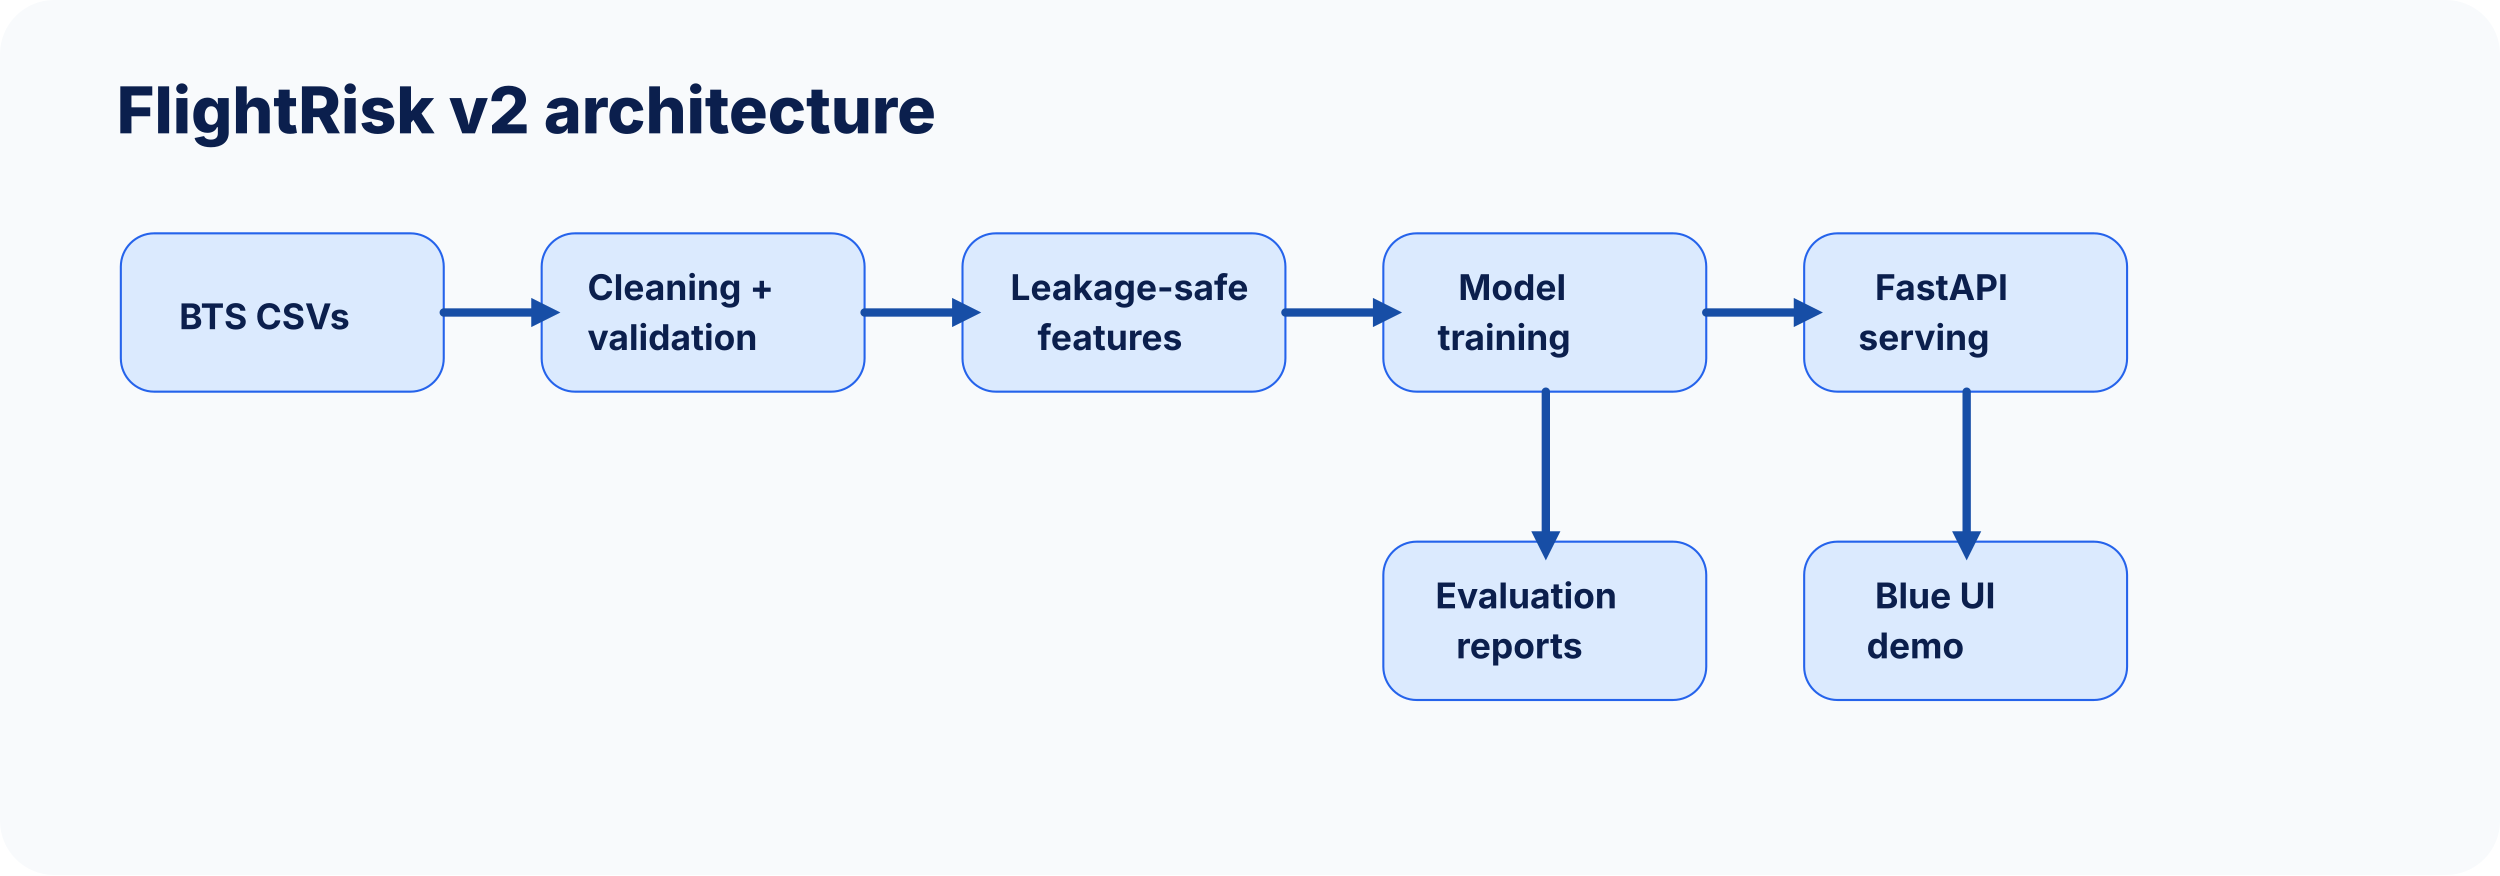
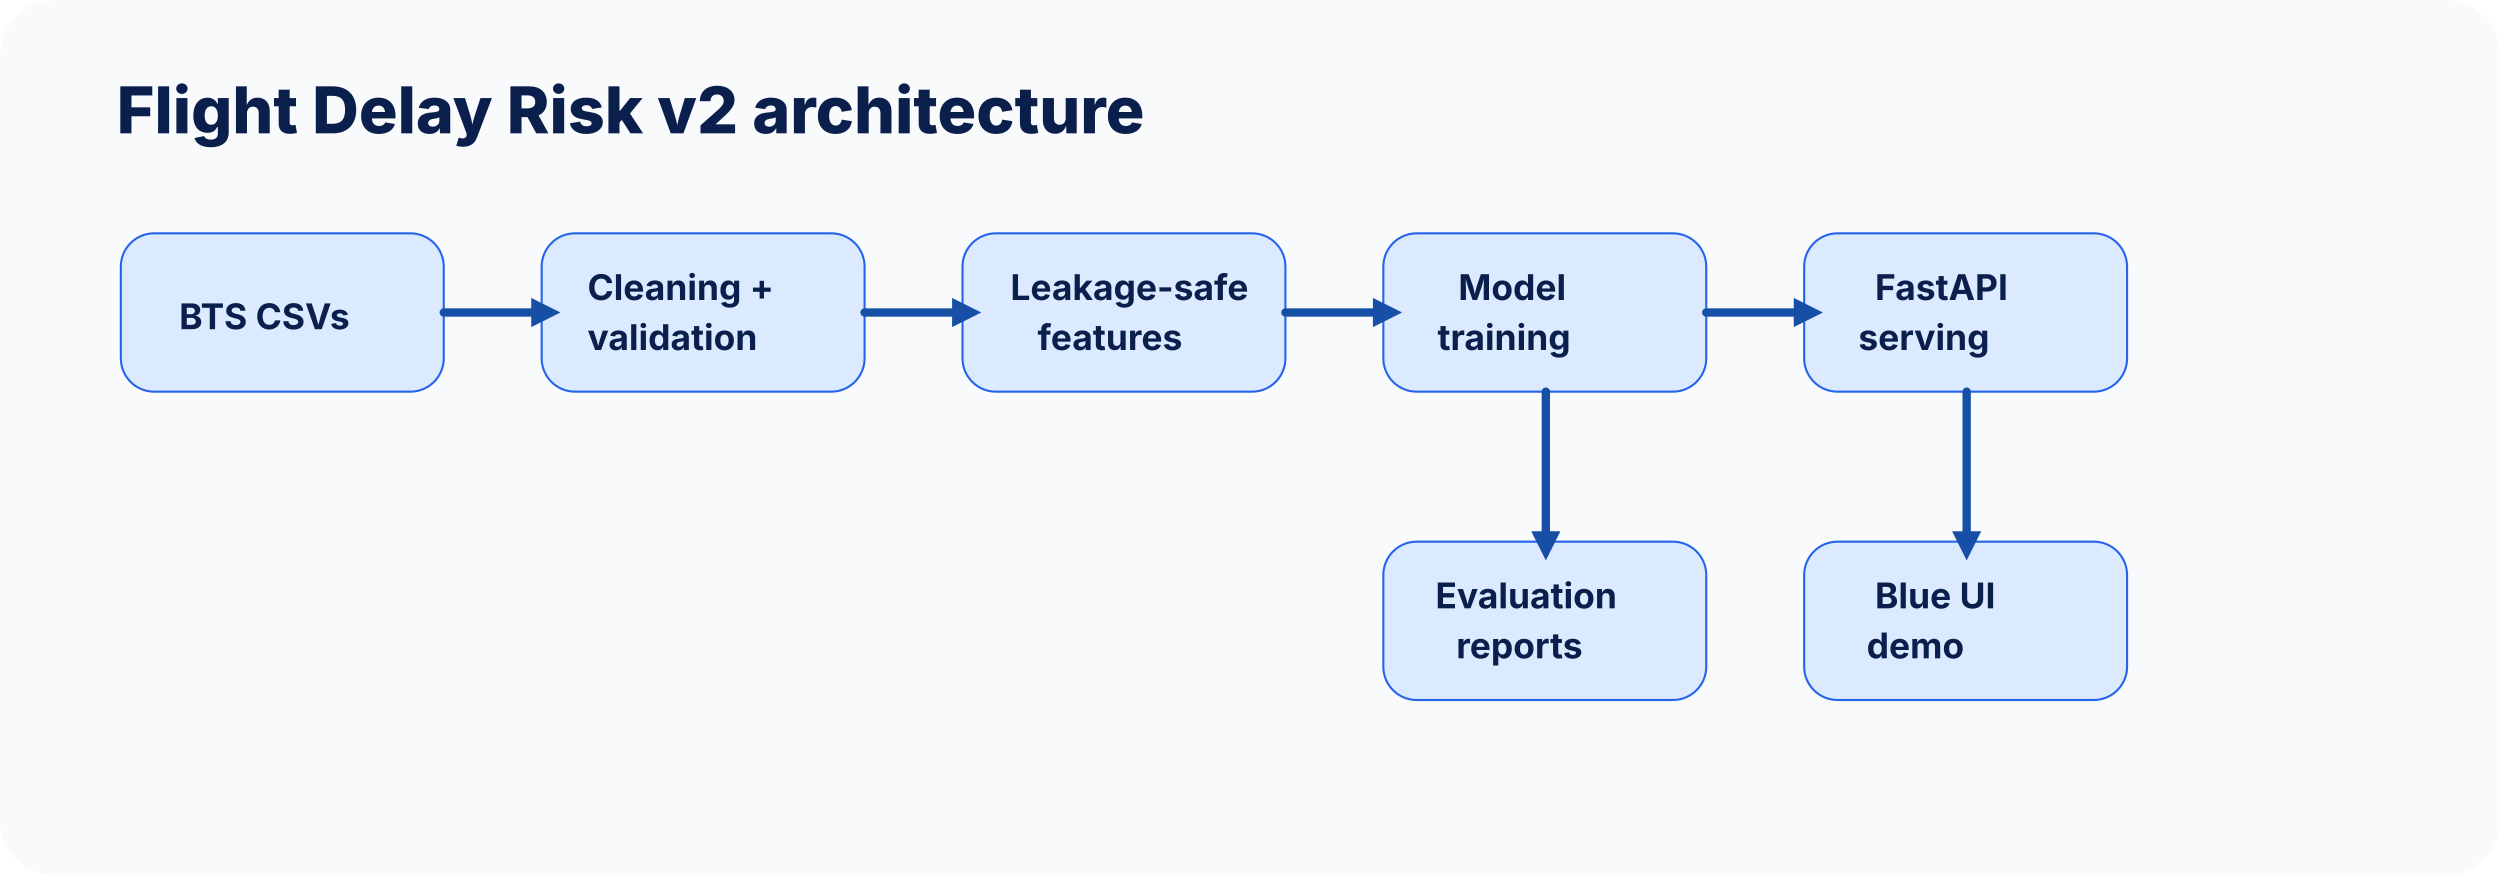
<svg xmlns="http://www.w3.org/2000/svg" width="1200" height="420" viewBox="0 0 1200 420">
  <rect width="1200" height="420" rx="26" fill="#F8FAFC" />
-   <text x="56" y="64" font-family="Inter,Arial" font-size="31" font-weight="800" fill="#0B1F4D">FlightRisk v2 architecture</text>
+   <text x="56" y="64" font-family="Inter,Arial" font-size="31" font-weight="800" fill="#0B1F4D">Flight Delay Risk v2 architecture</text>
  <g font-family="Inter,Arial" font-size="17" font-weight="700">
    <rect x="58" y="112" width="155" height="76" rx="16" fill="#DBEAFE" stroke="#2563EB" />
    <text x="86" y="158" fill="#0B1F4D">BTS CSVs</text>
    <rect x="260" y="112" width="155" height="76" rx="16" fill="#DBEAFE" stroke="#2563EB" />
    <text x="282" y="144" fill="#0B1F4D">Cleaning +</text>
    <text x="282" y="168" fill="#0B1F4D">validation</text>
    <rect x="462" y="112" width="155" height="76" rx="16" fill="#DBEAFE" stroke="#2563EB" />
    <text x="485" y="144" fill="#0B1F4D">Leakage-safe</text>
    <text x="498" y="168" fill="#0B1F4D">features</text>
    <rect x="664" y="112" width="155" height="76" rx="16" fill="#DBEAFE" stroke="#2563EB" />
    <text x="700" y="144" fill="#0B1F4D">Model</text>
    <text x="690" y="168" fill="#0B1F4D">training</text>
    <rect x="866" y="112" width="155" height="76" rx="16" fill="#DBEAFE" stroke="#2563EB" />
    <text x="900" y="144" fill="#0B1F4D">FastAPI</text>
    <text x="892" y="168" fill="#0B1F4D">serving</text>
    <rect x="664" y="260" width="155" height="76" rx="16" fill="#DBEAFE" stroke="#2563EB" />
    <text x="689" y="292" fill="#0B1F4D">Evaluation</text>
    <text x="699" y="316" fill="#0B1F4D">reports</text>
    <rect x="866" y="260" width="155" height="76" rx="16" fill="#DBEAFE" stroke="#2563EB" />
    <text x="900" y="292" fill="#0B1F4D">Blue UI</text>
    <text x="896" y="316" fill="#0B1F4D">demo</text>
  </g>
  <g stroke="#174EA6" stroke-width="4" fill="none" stroke-linecap="round" stroke-linejoin="round">
    <path d="M213 150H260" />
    <path d="M415 150H462" />
    <path d="M617 150H664" />
    <path d="M819 150H866" />
    <path d="M742 188V260" />
    <path d="M944 188V260" />
  </g>
  <g fill="#174EA6">
    <path d="M255 143L269 150L255 157Z" />
    <path d="M457 143L471 150L457 157Z" />
    <path d="M659 143L673 150L659 157Z" />
    <path d="M861 143L875 150L861 157Z" />
    <path d="M735 255L742 269L749 255Z" />
    <path d="M937 255L944 269L951 255Z" />
  </g>
</svg>
